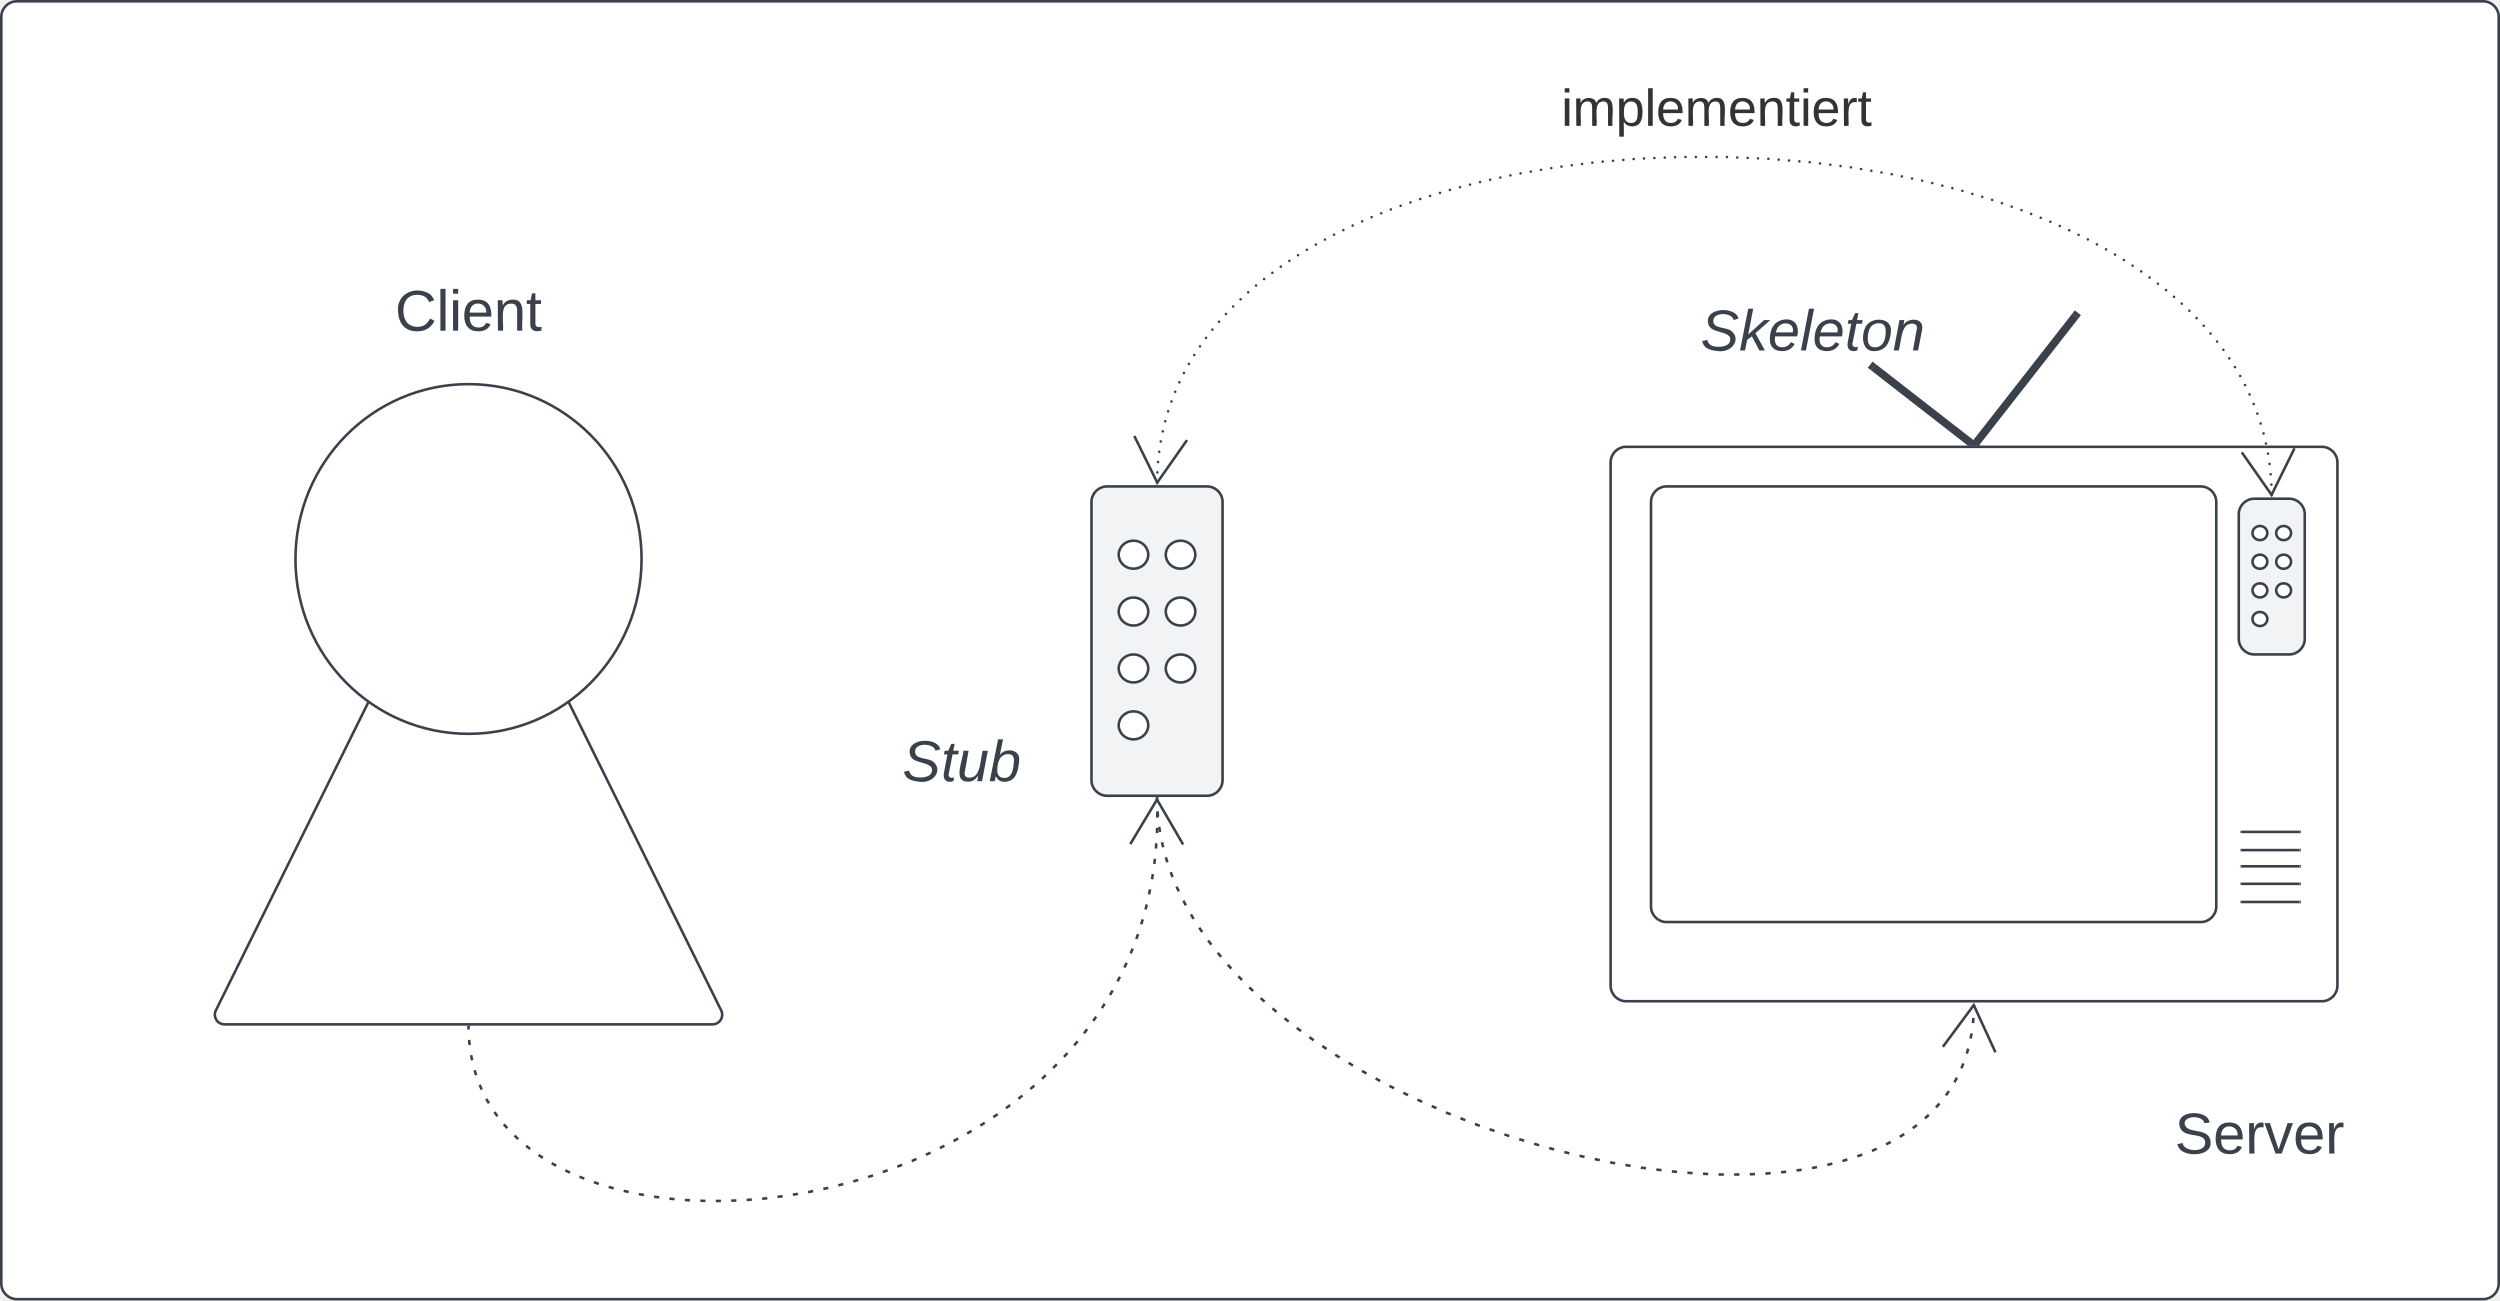
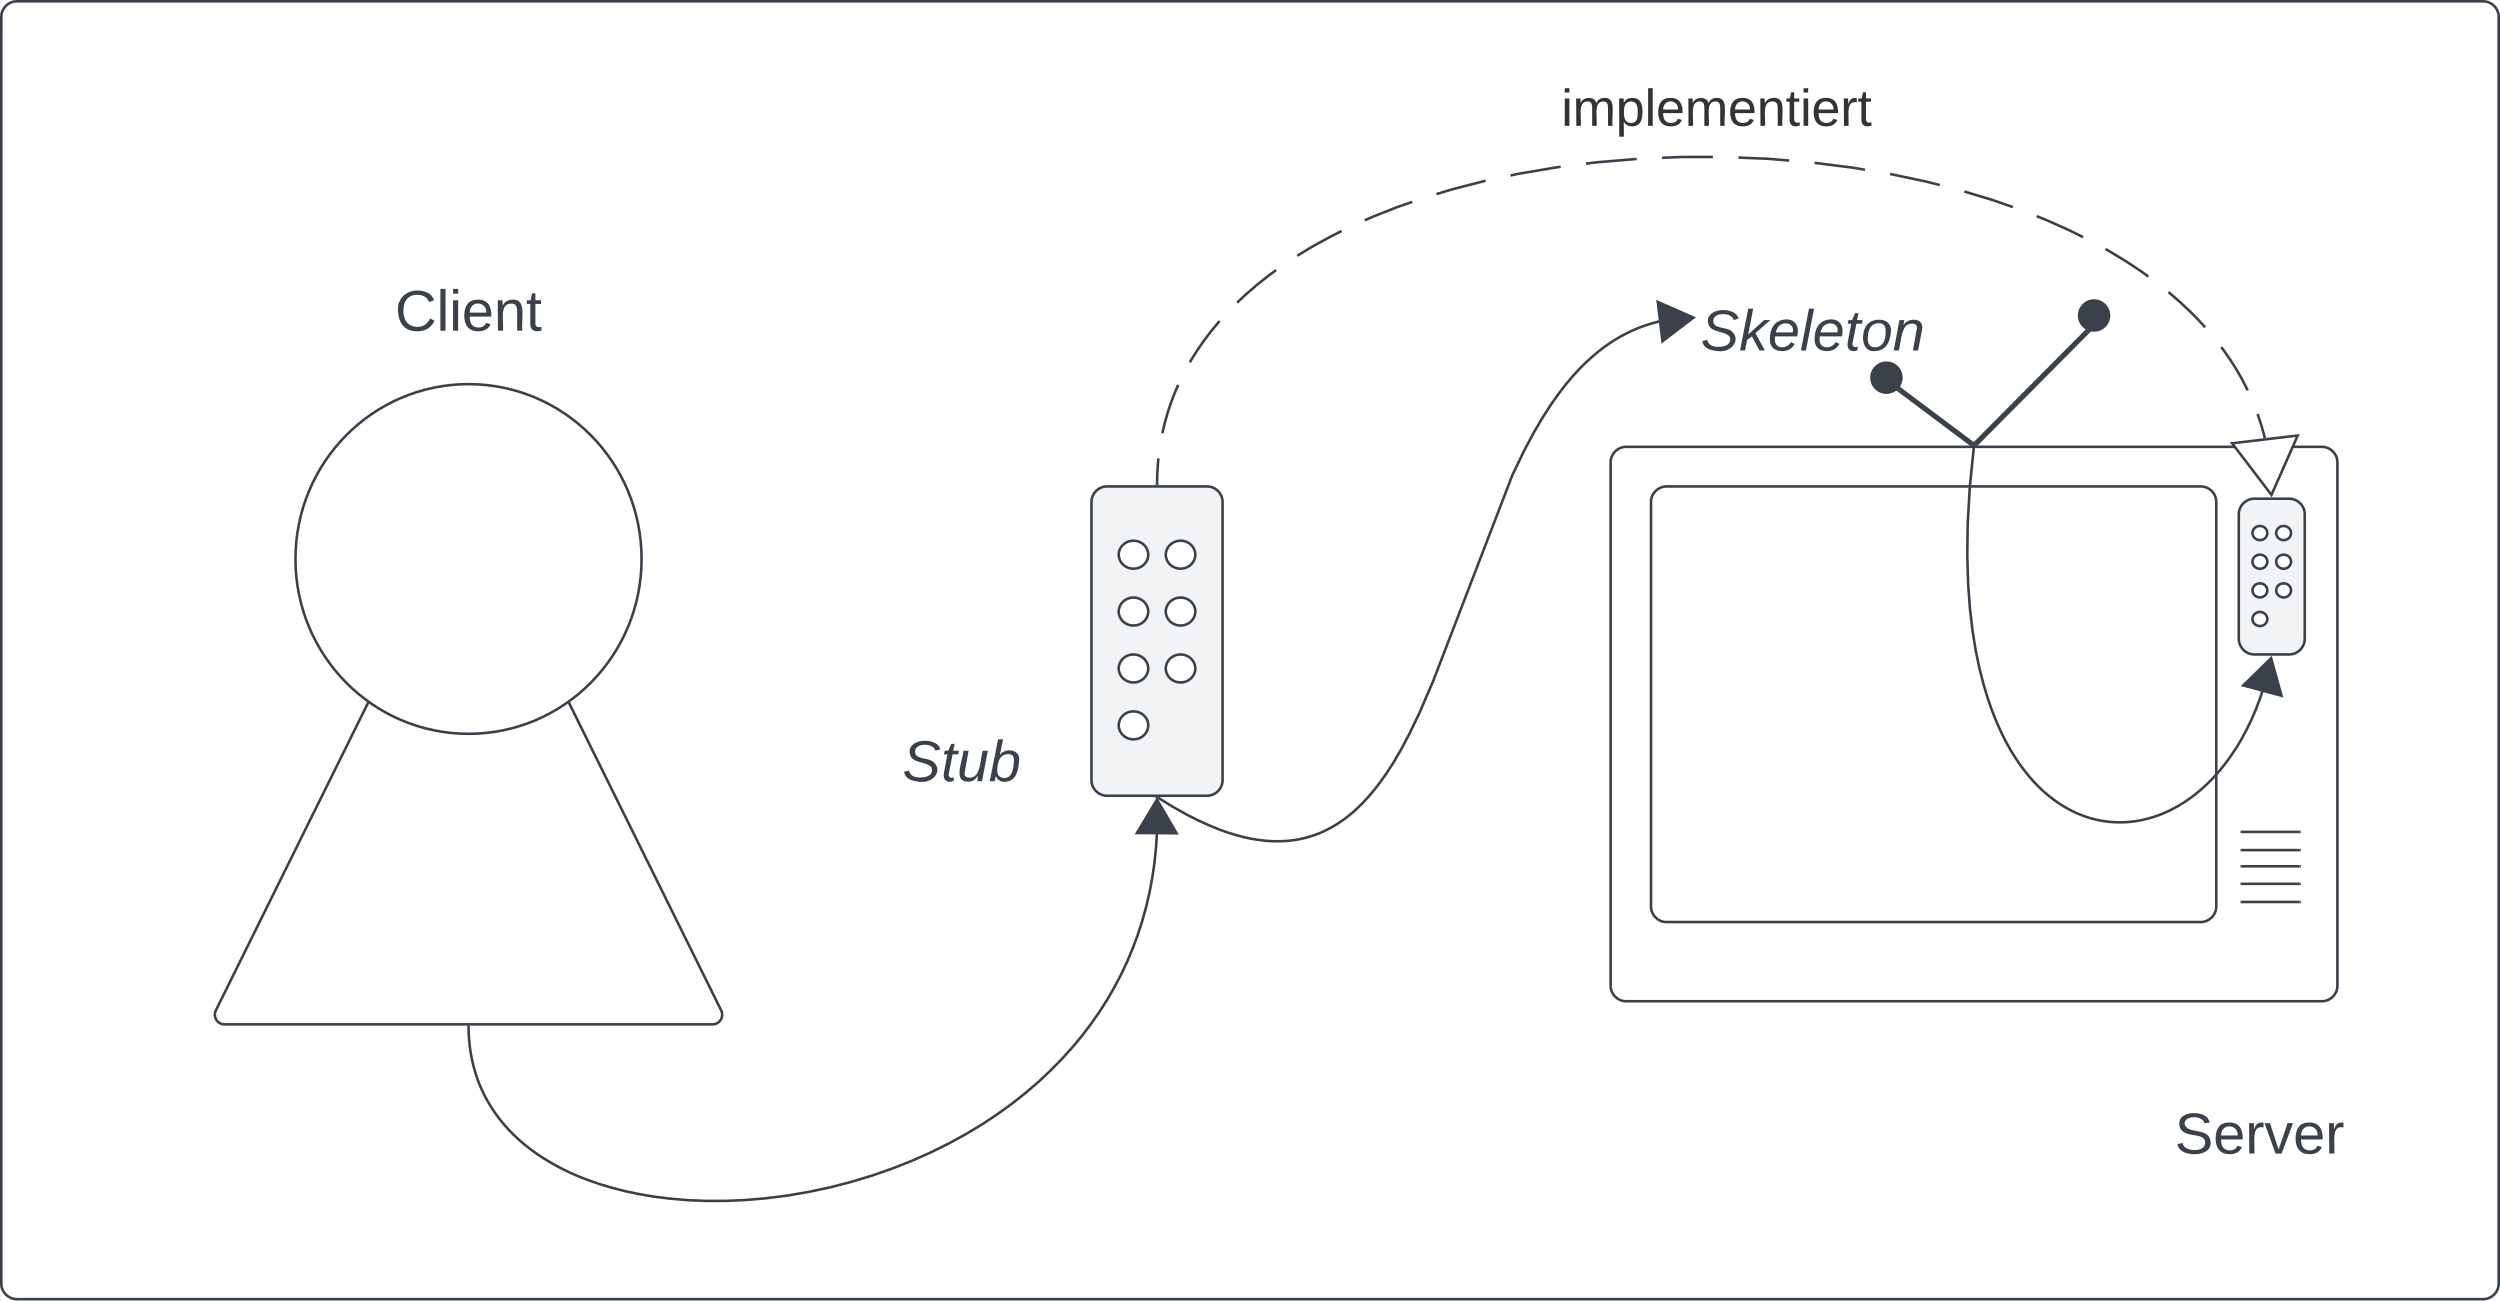
<svg xmlns="http://www.w3.org/2000/svg" xmlns:ns1="lucid" xmlns:xlink="http://www.w3.org/1999/xlink" width="963.14" height="501">
  <g transform="translate(-999.5 760.5)" ns1:page-tab-id="0_0">
+     <path d="M1000-1000h2000V0H1000z" fill="#fff" />
    <path d="M1000-754a6 6 0 0 1 6-6h950.14a6 6 0 0 1 6 6v488a6 6 0 0 1-6 6H1006a6 6 0 0 1-6-6z" stroke="#3a414a" fill="#fff" />
    <path d="M1620-582.36a6 6 0 0 1 6-6h268a6 6 0 0 1 6 6v201.6a6 6 0 0 1-6 6h-268a6 6 0 0 1-6-6z" stroke="#3a414a" fill="#fff" />
    <path d="M1635.56-567.1a6 6 0 0 1 6-6h205.77a6 6 0 0 1 6 6v155.83a6 6 0 0 1-6 6h-205.77a6 6 0 0 1-6-6zM1277.34-371.24a3.73 3.73 0 0 1-3.34 5.38h-188a3.73 3.73 0 0 1-3.34-5.38l94.68-191.33a2.97 2.97 0 0 1 5.32 0z" stroke="#3a414a" fill="#fff" />
    <path d="M1246.67-545.15c0 37.2-29.85 67.36-66.67 67.36s-66.67-30.15-66.67-67.35c0-37.2 29.85-67.37 66.67-67.37s66.67 30.16 66.67 67.37z" stroke="#3a414a" fill="#fff" />
    <path d="M1863.17-440h22.23" stroke="#3a414a" stroke-linejoin="round" fill="none" />
    <path d="M1863.18-440h-.5M1885.4-440h.5" stroke="#3a414a" fill="none" />
    <path d="M1863.17-433h22.23" stroke="#3a414a" stroke-linejoin="round" fill="none" />
    <path d="M1863.18-433h-.5M1885.4-433h.5" stroke="#3a414a" fill="none" />
    <path d="M1863.17-426.75h22.23" stroke="#3a414a" stroke-linejoin="round" fill="none" />
    <path d="M1863.18-426.75h-.5M1885.4-426.75h.5" stroke="#3a414a" fill="none" />
    <path d="M1863.17-420h22.23" stroke="#3a414a" stroke-linejoin="round" fill="none" />
    <path d="M1863.18-420h-.5M1885.4-420h.5" stroke="#3a414a" fill="none" />
    <path d="M1863.17-413h22.23" stroke="#3a414a" stroke-linejoin="round" fill="none" />
    <path d="M1863.18-413h-.5M1885.4-413h.5" stroke="#3a414a" fill="none" />
-     <path d="M1758.82-589.8l-37.64-29.28" stroke="#3a414a" stroke-width="3" fill="none" />
-     <path d="M1762.44-588.86h-4.4l1.67-2.13z" stroke="#3a414a" stroke-width=".05" fill="#3a414a" />
-     <path d="M1721.2-619.05l-1.2-.95M1760.92-590.04l38.16-48.78" stroke="#3a414a" stroke-width="3" fill="none" />
-     <path d="M1762.13-589.15l-.23.3h-3.8l1.67-2.15z" stroke="#3a414a" stroke-width=".05" fill="#3a414a" />
-     <path d="M1799.05-638.8l.95-1.2" stroke="#3a414a" stroke-width="3" fill="none" />
+     <path d="M1759.2-589.46l-27.73-20.78" stroke="#3a414a" stroke-width="2" fill="none" />
+     <path d="M1761.67-588.86h-2.95l1.06-1.42zM1732.1-611.03l-1.2 1.6-.92-.68 1.38-1.48z" stroke="#3a414a" stroke-width=".05" fill="#3a414a" />
+     <path d="M1760.7-589.57l42.7-42.98" stroke="#3a414a" stroke-width="2" fill="none" />
+     <path d="M1761.43-588.9l-.02.04h-2.8l1.4-1.44zM1803.2-633.5l2.02.53-1.13 1.15-1.43-1.4.4-.4z" stroke="#3a414a" stroke-width=".05" fill="#3a414a" />
    <path d="M1862-562.37a6 6 0 0 1 6-6h13.42a6 6 0 0 1 6 6v48a6 6 0 0 1-6 6H1868a6 6 0 0 1-6-6z" stroke="#3a414a" fill="#f2f3f5" />
    <path d="M1873-555.13c0 1.5-1.27 2.72-2.85 2.72s-2.86-1.23-2.86-2.73 1.27-2.72 2.85-2.72 2.86 1.22 2.86 2.72zM1882.14-555.13c0 1.5-1.28 2.72-2.86 2.72-1.58 0-2.87-1.23-2.87-2.73s1.3-2.72 2.88-2.72c1.58 0 2.86 1.22 2.86 2.72zM1873-544.1c0 1.5-1.27 2.72-2.85 2.72s-2.86-1.2-2.86-2.7c0-1.5 1.27-2.73 2.85-2.73s2.86 1.2 2.86 2.7zM1882.14-544.1c0 1.5-1.28 2.72-2.86 2.72-1.58 0-2.87-1.2-2.87-2.7 0-1.5 1.3-2.73 2.88-2.73 1.58 0 2.86 1.2 2.86 2.7zM1873-533.06c0 1.5-1.27 2.72-2.85 2.72s-2.86-1.22-2.86-2.72c0-1.5 1.27-2.7 2.85-2.7s2.86 1.2 2.86 2.7zM1882.14-533.06c0 1.5-1.28 2.72-2.86 2.72-1.58 0-2.87-1.22-2.87-2.72 0-1.5 1.3-2.7 2.88-2.7 1.58 0 2.86 1.2 2.86 2.7zM1873-522.02c0 1.5-1.27 2.7-2.85 2.7s-2.86-1.2-2.86-2.7c0-1.5 1.27-2.72 2.85-2.72s2.86 1.22 2.86 2.72z" stroke="#3a414a" fill="#fff" />
    <path d="M1420-567.1a6 6 0 0 1 6-6h38.5a6 6 0 0 1 6 6v107.17a6 6 0 0 1-6 6H1426a6 6 0 0 1-6-6z" stroke="#3a414a" fill="#f2f3f5" />
    <path d="M1441.87-546.8c0 2.97-2.54 5.4-5.68 5.4-3.15 0-5.7-2.43-5.7-5.4 0-3 2.55-5.4 5.68-5.4 3.14 0 5.7 2.4 5.7 5.4zM1460-546.8c0 2.97-2.55 5.4-5.68 5.4-3.14 0-5.7-2.43-5.7-5.4 0-3 2.56-5.4 5.7-5.4 3.13 0 5.68 2.4 5.68 5.4zM1441.87-524.9c0 3-2.54 5.4-5.68 5.4-3.15 0-5.7-2.4-5.7-5.4 0-2.97 2.55-5.4 5.68-5.4 3.14 0 5.7 2.43 5.7 5.4zM1460-524.9c0 3-2.55 5.4-5.68 5.4-3.14 0-5.7-2.4-5.7-5.4 0-2.97 2.56-5.4 5.7-5.4 3.13 0 5.68 2.43 5.68 5.4zM1441.87-502.97c0 2.98-2.54 5.4-5.68 5.4-3.15 0-5.7-2.42-5.7-5.4 0-2.98 2.55-5.4 5.68-5.4 3.14 0 5.7 2.42 5.7 5.4zM1460-502.97c0 2.98-2.55 5.4-5.68 5.4-3.14 0-5.7-2.42-5.7-5.4 0-2.98 2.56-5.4 5.7-5.4 3.13 0 5.68 2.42 5.68 5.4zM1441.87-481.05c0 2.98-2.54 5.4-5.68 5.4-3.15 0-5.7-2.42-5.7-5.4 0-2.98 2.55-5.4 5.68-5.4 3.14 0 5.7 2.42 5.7 5.4z" stroke="#3a414a" fill="#fff" />
-     <path d="M1445.77-574.52c0 .28-.22.5-.5.5s-.5-.22-.5-.5.22-.5.5-.5.5.22.5.5zm.1-4c0 .28-.2.5-.5.5-.27 0-.5-.22-.5-.5 0-.27.23-.5.5-.5.3 0 .5.23.5.5zm.28-3.98c0 .28-.22.5-.5.5-.27 0-.5-.22-.5-.5 0-.27.23-.5.5-.5.28 0 .5.23.5.5zm.44-3.97c0 .28-.23.5-.5.5-.28 0-.5-.22-.5-.5 0-.27.22-.5.5-.5.27 0 .5.23.5.5zm.6-3.95c0 .28-.23.5-.5.5-.28 0-.5-.22-.5-.5 0-.27.22-.5.5-.5.27 0 .5.23.5.5zm.77-3.9c0 .26-.22.5-.5.5-.27 0-.5-.24-.5-.5 0-.3.23-.5.5-.5.28 0 .5.2.5.5zm.95-3.9c0 .28-.22.5-.5.5s-.5-.22-.5-.5c0-.27.22-.5.5-.5s.5.23.5.5zm1.12-3.83c0 .28-.23.5-.5.5-.28 0-.5-.22-.5-.5s.22-.5.5-.5c.27 0 .5.22.5.5zm1.28-3.78c0 .27-.22.5-.5.5s-.5-.23-.5-.5c0-.28.22-.5.5-.5s.5.22.5.5zm1.45-3.72c0 .27-.23.5-.5.5-.28 0-.5-.23-.5-.5 0-.28.22-.5.5-.5.27 0 .5.22.5.5zm1.6-3.66c0 .27-.22.5-.5.5-.27 0-.5-.23-.5-.5 0-.3.23-.5.5-.5.28 0 .5.2.5.5zm1.77-3.6c0 .28-.23.5-.5.5-.28 0-.5-.22-.5-.5 0-.27.22-.5.5-.5.27 0 .5.23.5.5zm1.9-3.5c0 .28-.2.5-.5.5-.26 0-.5-.22-.5-.5s.24-.5.5-.5c.3 0 .5.22.5.5zm2.07-3.42c0 .27-.22.5-.5.5-.27 0-.5-.23-.5-.5 0-.28.23-.5.5-.5.28 0 .5.22.5.5zm2.2-3.34c0 .27-.22.5-.5.5-.27 0-.5-.23-.5-.5 0-.28.23-.5.5-.5.28 0 .5.22.5.5zm2.33-3.25c0 .27-.23.5-.5.5-.28 0-.5-.23-.5-.5 0-.3.22-.5.5-.5.27 0 .5.2.5.5zm2.44-3.17c0 .28-.23.5-.5.5-.28 0-.5-.22-.5-.5s.22-.5.5-.5c.27 0 .5.22.5.5zm2.55-3.07c0 .27-.22.5-.5.5-.27 0-.5-.23-.5-.5 0-.28.23-.5.5-.5.28 0 .5.22.5.5zm2.68-2.97c0 .27-.23.5-.5.5-.28 0-.5-.23-.5-.5 0-.28.22-.5.5-.5.27 0 .5.22.5.5zm2.78-2.88c0 .28-.23.5-.5.5-.28 0-.5-.22-.5-.5 0-.27.22-.5.5-.5.27 0 .5.23.5.5zm2.86-2.78c0 .28-.22.5-.5.5-.27 0-.5-.22-.5-.5 0-.27.23-.5.5-.5.28 0 .5.23.5.5zm2.95-2.7c0 .28-.24.5-.5.5-.3 0-.5-.22-.5-.5 0-.27.2-.5.5-.5.26 0 .5.23.5.5zm3-2.6c0 .27-.2.5-.5.5-.26 0-.5-.23-.5-.5 0-.28.24-.5.5-.5.3 0 .5.22.5.5zm3.13-2.5c0 .28-.22.5-.5.5-.27 0-.5-.22-.5-.5s.23-.5.5-.5c.28 0 .5.22.5.5zm3.17-2.43c0 .3-.22.5-.5.5-.27 0-.5-.2-.5-.5 0-.26.23-.5.5-.5.28 0 .5.24.5.5zm3.24-2.34c0 .28-.23.5-.5.5-.28 0-.5-.22-.5-.5 0-.27.22-.5.5-.5.27 0 .5.23.5.5zm3.3-2.23c0 .28-.22.5-.5.5-.27 0-.5-.22-.5-.5s.23-.5.5-.5c.28 0 .5.22.5.5zm3.35-2.2c0 .28-.24.5-.5.5-.3 0-.5-.22-.5-.5 0-.27.2-.5.5-.5.26 0 .5.23.5.5zm3.4-2.06c0 .27-.22.5-.5.5-.27 0-.5-.23-.5-.5 0-.28.23-.5.5-.5.28 0 .5.22.5.5zm3.45-2.03c0 .28-.23.5-.5.5-.28 0-.5-.22-.5-.5 0-.27.22-.5.5-.5.27 0 .5.23.5.5zm3.5-1.92c0 .28-.23.5-.5.5-.28 0-.5-.22-.5-.5s.22-.5.5-.5c.27 0 .5.22.5.5zm3.52-1.88c0 .28-.22.5-.5.5-.27 0-.5-.22-.5-.5 0-.27.23-.5.5-.5.28 0 .5.23.5.5zm3.58-1.77c0 .28-.22.5-.5.5-.27 0-.5-.22-.5-.5s.23-.5.5-.5c.28 0 .5.22.5.5zm3.6-1.75c0 .28-.23.5-.5.5-.28 0-.5-.22-.5-.5 0-.27.22-.5.5-.5.27 0 .5.23.5.5zm3.65-1.62c0 .28-.23.5-.5.5-.28 0-.5-.22-.5-.5 0-.27.22-.5.5-.5.27 0 .5.23.5.5zm3.65-1.62c0 .27-.23.5-.5.5-.28 0-.5-.23-.5-.5 0-.28.22-.5.5-.5.27 0 .5.22.5.5zm3.7-1.5c0 .3-.22.5-.5.5-.27 0-.5-.2-.5-.5 0-.26.23-.5.5-.5.28 0 .5.24.5.5zm3.72-1.46c0 .28-.22.5-.5.5s-.5-.22-.5-.5c0-.27.22-.5.5-.5s.5.23.5.5zm3.74-1.4c0 .27-.22.5-.5.5-.27 0-.5-.23-.5-.5 0-.28.23-.5.5-.5.28 0 .5.22.5.5zm3.78-1.32c0 .28-.23.5-.5.5-.28 0-.5-.22-.5-.5 0-.27.22-.5.5-.5.27 0 .5.23.5.5zm3.77-1.3c0 .27-.22.5-.5.5-.27 0-.5-.23-.5-.5 0-.3.23-.5.5-.5.28 0 .5.2.5.5zm3.8-1.2c0 .26-.2.5-.5.5-.27 0-.5-.24-.5-.5 0-.3.23-.5.5-.5.3 0 .5.2.5.5zm3.84-1.17c0 .28-.24.5-.5.5-.3 0-.5-.22-.5-.5 0-.27.2-.5.5-.5.26 0 .5.23.5.5zm3.8-1.15c0 .28-.2.5-.5.5-.27 0-.5-.22-.5-.5s.23-.5.5-.5c.3 0 .5.22.5.5zm3.87-1.04c0 .28-.23.5-.5.5-.28 0-.5-.22-.5-.5 0-.27.22-.5.5-.5.27 0 .5.23.5.5zm3.87-1c0 .3-.23.5-.5.5-.28 0-.5-.2-.5-.5 0-.26.22-.5.5-.5.27 0 .5.24.5.5zm3.87-.98c0 .28-.22.5-.5.5-.27 0-.5-.22-.5-.5s.23-.5.5-.5c.28 0 .5.22.5.5zm3.9-.9c0 .27-.23.5-.5.5-.28 0-.5-.23-.5-.5 0-.28.22-.5.5-.5.27 0 .5.22.5.5zm3.9-.83c0 .27-.22.5-.5.5-.27 0-.5-.23-.5-.5 0-.28.23-.5.5-.5.28 0 .5.22.5.5zm3.9-.83c0 .27-.2.5-.5.5-.26 0-.5-.23-.5-.5 0-.28.24-.5.5-.5.3 0 .5.22.5.5zm3.92-.8c0 .27-.22.5-.5.5-.27 0-.5-.23-.5-.5 0-.28.23-.5.5-.5.28 0 .5.22.5.5zm3.94-.67c0 .27-.22.5-.5.5-.27 0-.5-.23-.5-.5 0-.28.23-.5.5-.5.28 0 .5.22.5.5zm3.94-.67c0 .28-.22.5-.5.5-.27 0-.5-.22-.5-.5s.23-.5.5-.5c.28 0 .5.22.5.5zm3.94-.67c0 .27-.22.5-.5.5-.27 0-.5-.23-.5-.5 0-.28.23-.5.5-.5.28 0 .5.22.5.5zm3.95-.6c0 .3-.23.5-.5.5-.28 0-.5-.2-.5-.5 0-.27.22-.5.5-.5.27 0 .5.23.5.5zm3.96-.5c0 .3-.23.5-.5.5-.28 0-.5-.2-.5-.5 0-.27.22-.5.5-.5.27 0 .5.23.5.5zm3.96-.5c0 .3-.22.5-.5.5s-.5-.2-.5-.5c0-.27.22-.5.5-.5s.5.23.5.5zm3.96-.5c0 .3-.22.5-.5.5-.27 0-.5-.2-.5-.5 0-.27.23-.5.5-.5.28 0 .5.23.5.5zm3.98-.4c0 .3-.23.5-.5.5-.28 0-.5-.2-.5-.5 0-.26.22-.5.5-.5.27 0 .5.24.5.5zm3.98-.32c0 .28-.23.5-.5.5-.28 0-.5-.22-.5-.5s.22-.5.5-.5c.27 0 .5.22.5.5zm3.98-.33c0 .27-.23.5-.5.5-.28 0-.5-.23-.5-.5 0-.28.22-.5.5-.5.27 0 .5.22.5.5zm3.98-.34c0 .3-.22.5-.5.5s-.5-.2-.5-.5c0-.26.22-.5.5-.5s.5.24.5.5zm4-.22c0 .27-.24.5-.5.5-.3 0-.5-.23-.5-.5 0-.28.2-.5.5-.5.26 0 .5.22.5.5zm3.98-.17c0 .28-.23.5-.5.5-.28 0-.5-.22-.5-.5 0-.27.22-.5.5-.5.27 0 .5.23.5.5zm4-.16c0 .28-.24.5-.5.5-.3 0-.5-.22-.5-.5 0-.27.2-.5.5-.5.26 0 .5.23.5.5zm3.98-.16c0 .27-.22.5-.5.5s-.5-.23-.5-.5c0-.28.22-.5.5-.5s.5.22.5.5zm4-.1c0 .28-.23.5-.5.5-.28 0-.5-.22-.5-.5s.22-.5.5-.5c.27 0 .5.22.5.5zm4 0c0 .28-.24.5-.5.5-.3 0-.5-.22-.5-.5s.2-.5.5-.5c.26 0 .5.22.5.5zm3.98 0c0 .28-.22.5-.5.5-.27 0-.5-.22-.5-.5s.23-.5.5-.5c.28 0 .5.22.5.5zm4 0c0 .28-.23.5-.5.5-.28 0-.5-.22-.5-.5 0-.27.22-.5.5-.5.27 0 .5.23.5.5zm4 .04c0 .27-.23.5-.5.5-.28 0-.5-.23-.5-.5 0-.28.22-.5.5-.5.27 0 .5.22.5.5zm3.98.16c0 .28-.22.5-.5.5-.27 0-.5-.22-.5-.5 0-.27.23-.5.5-.5.28 0 .5.23.5.5zm4 .17c0 .28-.23.5-.5.5-.28 0-.5-.22-.5-.5 0-.27.22-.5.5-.5.27 0 .5.23.5.5zm4 .17c0 .27-.24.5-.5.5-.3 0-.5-.23-.5-.5 0-.28.2-.5.5-.5.26 0 .5.22.5.5zm3.98.17c0 .26-.23.5-.5.5-.28 0-.5-.24-.5-.5 0-.3.22-.5.5-.5.27 0 .5.2.5.5zm3.98.32c0 .28-.23.5-.5.5-.28 0-.5-.22-.5-.5s.22-.5.5-.5c.27 0 .5.22.5.5zm3.98.34c0 .27-.22.5-.5.5s-.5-.23-.5-.5c0-.28.22-.5.5-.5s.5.22.5.5zm3.98.33c0 .26-.22.5-.5.5s-.5-.24-.5-.5c0-.3.22-.5.5-.5s.5.2.5.5zm3.98.32c0 .28-.22.5-.5.5s-.5-.22-.5-.5c0-.27.22-.5.5-.5s.5.23.5.5zm3.97.48c0 .28-.24.5-.5.5-.3 0-.5-.22-.5-.5 0-.27.2-.5.5-.5.26 0 .5.23.5.5zm3.95.5c0 .28-.23.5-.5.5-.28 0-.5-.22-.5-.5 0-.27.22-.5.5-.5.27 0 .5.23.5.5zm3.96.5c0 .28-.2.5-.5.5-.26 0-.5-.22-.5-.5 0-.27.24-.5.5-.5.3 0 .5.23.5.5zm3.98.5c0 .28-.23.5-.5.5-.28 0-.5-.22-.5-.5 0-.27.22-.5.5-.5.27 0 .5.23.5.5zm3.94.65c0 .28-.23.5-.5.5-.28 0-.5-.22-.5-.5 0-.27.22-.5.5-.5.27 0 .5.23.5.5zm3.94.67c0 .27-.23.5-.5.5-.28 0-.5-.23-.5-.5 0-.28.22-.5.5-.5.27 0 .5.22.5.5zm3.93.66c0 .28-.23.5-.5.5-.28 0-.5-.22-.5-.5 0-.27.22-.5.5-.5.27 0 .5.23.5.5zm3.93.68c0 .28-.22.5-.5.5-.27 0-.5-.22-.5-.5 0-.27.23-.5.5-.5.28 0 .5.23.5.5zm3.9.83c0 .27-.2.5-.5.5-.27 0-.5-.23-.5-.5 0-.28.23-.5.5-.5.3 0 .5.22.5.5zm3.92.82c0 .28-.23.5-.5.5-.28 0-.5-.22-.5-.5 0-.27.22-.5.5-.5.27 0 .5.23.5.5zm3.9.83c0 .28-.22.5-.5.5-.27 0-.5-.22-.5-.5 0-.27.23-.5.5-.5.28 0 .5.23.5.5zm3.9.92c0 .27-.23.5-.5.5-.28 0-.5-.23-.5-.5 0-.28.22-.5.5-.5.27 0 .5.22.5.5zm3.86 1c0 .26-.2.5-.5.5-.26 0-.5-.24-.5-.5 0-.3.24-.5.5-.5.3 0 .5.2.5.5zm3.88.98c0 .28-.22.5-.5.5s-.5-.22-.5-.5c0-.27.22-.5.5-.5s.5.23.5.5zm3.86 1.02c0 .27-.22.5-.5.5-.27 0-.5-.23-.5-.5 0-.28.23-.5.5-.5.28 0 .5.22.5.5zm3.83 1.15c0 .28-.22.5-.5.5s-.5-.22-.5-.5c0-.27.22-.5.5-.5s.5.23.5.5zm3.82 1.16c0 .27-.23.5-.5.5-.28 0-.5-.23-.5-.5 0-.28.22-.5.5-.5.27 0 .5.22.5.5zm3.82 1.16c0 .27-.23.5-.5.5-.28 0-.5-.23-.5-.5 0-.28.22-.5.5-.5.27 0 .5.22.5.5zm3.77 1.3c0 .3-.24.5-.5.5-.3 0-.5-.2-.5-.5 0-.27.2-.5.5-.5.26 0 .5.23.5.5zm3.76 1.32c0 .28-.22.5-.5.5-.27 0-.5-.22-.5-.5 0-.27.23-.5.5-.5.28 0 .5.23.5.5zm3.76 1.34c0 .28-.22.5-.5.5-.27 0-.5-.22-.5-.5 0-.27.23-.5.5-.5.28 0 .5.23.5.5zm3.72 1.47c0 .28-.22.5-.5.5s-.5-.22-.5-.5c0-.27.22-.5.5-.5s.5.23.5.5zm3.7 1.47c0 .28-.2.5-.5.5-.26 0-.5-.22-.5-.5 0-.27.24-.5.5-.5.3 0 .5.23.5.5zm3.7 1.55c0 .27-.23.5-.5.5-.28 0-.5-.23-.5-.5 0-.3.22-.5.5-.5.27 0 .5.2.5.5zm3.64 1.6c0 .3-.22.5-.5.5-.27 0-.5-.2-.5-.5 0-.26.23-.5.5-.5.28 0 .5.24.5.5zm3.65 1.65c0 .27-.22.5-.5.5s-.5-.23-.5-.5c0-.28.22-.5.5-.5s.5.22.5.5zm3.58 1.77c0 .28-.2.5-.5.5-.27 0-.5-.22-.5-.5 0-.27.23-.5.5-.5.3 0 .5.23.5.5zm3.6 1.78c0 .27-.24.5-.5.5-.3 0-.5-.23-.5-.5 0-.28.2-.5.5-.5.26 0 .5.22.5.5zm3.5 1.9c0 .27-.22.5-.5.5-.27 0-.5-.23-.5-.5 0-.28.23-.5.5-.5.28 0 .5.22.5.5zm3.5 1.92c0 .27-.22.5-.5.5-.27 0-.5-.23-.5-.5 0-.28.23-.5.5-.5.28 0 .5.22.5.5zm3.45 2.02c0 .28-.23.5-.5.5-.28 0-.5-.22-.5-.5 0-.27.22-.5.5-.5.27 0 .5.23.5.5zm3.4 2.07c0 .3-.2.5-.5.5-.26 0-.5-.2-.5-.5 0-.26.24-.5.5-.5.3 0 .5.24.5.5zm3.36 2.2c0 .27-.2.5-.5.5-.26 0-.5-.23-.5-.5 0-.28.24-.5.5-.5.3 0 .5.22.5.5zm3.34 2.2c0 .28-.23.5-.5.5-.28 0-.5-.22-.5-.5 0-.27.22-.5.5-.5.27 0 .5.23.5.5zm3.23 2.35c0 .27-.22.5-.5.5-.27 0-.5-.23-.5-.5 0-.28.23-.5.5-.5.28 0 .5.22.5.5zm3.2 2.4c0 .26-.22.5-.5.5-.27 0-.5-.24-.5-.5 0-.3.23-.5.5-.5.28 0 .5.2.5.5zm3.14 2.47c0 .27-.22.5-.5.5-.27 0-.5-.23-.5-.5 0-.28.23-.5.5-.5.28 0 .5.22.5.5zm3.06 2.57c0 .27-.23.5-.5.5-.28 0-.5-.23-.5-.5 0-.28.22-.5.5-.5.27 0 .5.22.5.5zm3 2.64c0 .27-.23.5-.5.5-.3 0-.5-.23-.5-.5 0-.28.2-.5.5-.5.27 0 .5.22.5.5zm2.9 2.73c0 .28-.22.5-.5.5-.27 0-.5-.22-.5-.5 0-.27.23-.5.5-.5.28 0 .5.23.5.5zm2.8 2.84c0 .3-.2.5-.5.5-.27 0-.5-.2-.5-.5 0-.26.23-.5.5-.5.3 0 .5.24.5.5zm2.74 2.93c0 .28-.23.5-.5.5-.28 0-.5-.22-.5-.5 0-.27.22-.5.5-.5.27 0 .5.23.5.5zm2.63 3c0 .28-.22.5-.5.5s-.5-.22-.5-.5c0-.27.22-.5.5-.5s.5.23.5.5zm2.53 3.1c0 .27-.22.5-.5.5s-.5-.23-.5-.5c0-.28.22-.5.5-.5s.5.22.5.5zm2.4 3.18c.02.28-.2.5-.48.5-.28 0-.5-.22-.5-.5 0-.27.22-.5.5-.5.27 0 .5.23.5.5zm2.3 3.3c0 .26-.23.5-.5.5-.28 0-.5-.24-.5-.5 0-.3.22-.5.5-.5.27 0 .5.2.5.5zm2.16 3.35c0 .27-.23.5-.5.5-.28 0-.5-.23-.5-.5 0-.28.22-.5.5-.5.27 0 .5.22.5.5zm2.02 3.44c0 .26-.22.5-.5.5-.27 0-.5-.24-.5-.5 0-.3.23-.5.5-.5.28 0 .5.2.5.5zm1.9 3.5c0 .3-.23.5-.5.5-.3 0-.5-.2-.5-.5 0-.27.2-.5.5-.5.27 0 .5.23.5.5zm1.73 3.6c0 .28-.22.5-.5.5s-.5-.22-.5-.5c0-.27.22-.5.5-.5s.5.23.5.5zm1.6 3.67c0 .28-.24.5-.5.5-.3 0-.5-.22-.5-.5s.2-.5.5-.5c.26 0 .5.22.5.5zm1.42 3.73c0 .27-.24.5-.5.5-.3 0-.5-.23-.5-.5 0-.28.2-.5.5-.5.26 0 .5.22.5.5zm1.26 3.8c0 .26-.23.5-.5.5-.28 0-.5-.24-.5-.5 0-.3.22-.5.5-.5.27 0 .5.2.5.5zm1.1 3.82c0 .28-.22.5-.5.5-.27 0-.5-.22-.5-.5 0-.27.23-.5.5-.5.28 0 .5.23.5.5zm.94 3.9c0 .26-.22.5-.5.5s-.5-.24-.5-.5c0-.3.22-.5.5-.5s.5.2.5.5zm.77 3.9c0 .28-.22.5-.5.5-.27 0-.5-.22-.5-.5 0-.27.23-.5.5-.5.28 0 .5.23.5.5zm.6 3.95c0 .28-.22.5-.5.5-.27 0-.5-.22-.5-.5 0-.27.23-.5.5-.5.28 0 .5.23.5.5zm.44 3.98c0 .27-.2.5-.5.5-.26 0-.5-.23-.5-.5 0-.28.24-.5.5-.5.3 0 .5.22.5.5zm.28 3.98c0 .28-.22.5-.5.5-.27 0-.5-.22-.5-.5 0-.27.23-.5.5-.5.28 0 .5.23.5.5zm.1 4c0 .27-.2.5-.5.5-.26 0-.5-.23-.5-.5 0-.28.24-.5.5-.5.3 0 .5.22.5.5z" fill="#3a414a" />
-     <path d="M1436.5-592.53l8.83 17.94 11.47-16.37M1863.17-586.23l11.47 16.38 8.83-17.94" stroke="#3a414a" fill="none" />
+     <path d="M1445.26-574.1l.08-3.76.26-4.1.2-1.94m1.5-9.7l.02-.07.88-3.74 1.02-3.68 1.18-3.6 1.33-3.6 1.48-3.53.2-.4m4.5-8.7l.82-1.42 2.22-3.5 2.43-3.5 2.66-3.5 2.92-3.53.4-.44m6.75-7.1l3.42-3.2 4.23-3.66 4.65-3.68 2.75-2m8.1-5.52l6.16-3.73 6.9-3.77 4.08-2.03m8.9-4.13l3.05-1.36 9.3-3.67 5.92-2.06m9.33-3l6.25-1.9 12.3-3.15.38-.08m9.6-2.04l3.4-.72 14.4-2.43 1.53-.2m9.73-1.22l4.04-.5 15.5-1.3m9.8-.44l7.35-.32h12.24m9.8.22l11.57.48 8 .68m9.77.87l14.46 1.83 4.97.84m9.67 1.63l.33.06 14 2.96 4.8 1.24m9.5 2.5l10.58 3.18 8.1 2.8m9.15 3.5l3.47 1.38 8.94 3.98 5.47 2.7m8.65 4.62l1.28.7 6.6 4 5.98 3.97 2.64 1.92m7.77 5.98l4.35 3.76 4.04 3.78 3.67 3.75 2.05 2.28m6.2 7.6l.9 1.18 2.53 3.63 2.3 3.62 2.08 3.6 1.88 3.6.52 1.1m3.8 9.04l.28.77 1.2 3.7 1.04 3.73.28 1.2" stroke="#3a414a" stroke-linejoin="round" fill="none" />
+     <path d="M1445.76-574.1v.5h-1v-.53z" stroke="#3a414a" stroke-width=".05" fill="#3a414a" />
+     <path d="M1874.6-569.84l-15.17-19.88 25.28-3z" stroke="#3a414a" fill="#fff" />
    <use xlink:href="#a" transform="matrix(1,0,0,1,1601.004,-728.0193) translate(0 16)" />
-     <path d="M1180-364.86l.03 1m.2 3.97v.13l.2 1.86m.57 3.92l.35 1.8.03.15m.98 3.85l.18.65.4 1.25m1.37 3.73l.66 1.55.13.28m1.76 3.56l.15.3.85 1.43m2.14 3.35l.8 1.15.34.47m2.47 3.1l.23.27 1.1 1.23m2.77 2.86l1.45 1.35m3.03 2.57l1.56 1.24m3.23 2.3l1.66 1.1m3.4 2.07l1.74.96m3.53 1.8l1.1.55.7.3m3.64 1.6l1.85.73m3.72 1.37l1.88.65m3.8 1.16l1.07.32.85.22m3.85 1l.36.08 1.58.33m3.9.84l1.96.33m3.92.66l1.97.25m3.95.5l.28.03 1.7.15m3.96.34l1 .07.98.04m3.97.18l1.98.08m3.98 0h1.98m3.98-.1l1.98-.08m3.97-.2l1.98-.17m3.97-.32l1.35-.1.63-.1m3.94-.5l1.97-.24m3.94-.6l1.96-.33m3.92-.65h.03l1.92-.42m3.9-.82l1.93-.4m3.86-.97l1.92-.5m3.84-1.02l1.9-.57m3.8-1.15l1.45-.43.46-.16m3.75-1.32l1.88-.65m3.72-1.4l1.85-.72m3.7-1.46l.12-.04 1.7-.76m3.63-1.62l1.82-.8m3.56-1.77l1.78-.88m3.52-1.84l1.75-.96m3.48-1.93l1.7-1.03m3.4-2.05l.9-.55.78-.5m3.32-2.2l1.65-1.1m3.22-2.34l1.6-1.17m3.16-2.44l1.57-1.23m3.06-2.54l1.5-1.3m2.97-2.65l1.45-1.36m2.86-2.77l1.4-1.42m2.76-2.86l1.33-1.47m2.62-2.98l1.27-1.54m2.5-3.1l1.2-1.58m2.35-3.2l1.13-1.63m2.22-3.3l1.06-1.68m2.06-3.4l1-1.72m1.9-3.5l.92-1.75m1.73-3.58l.85-1.8m1.56-3.65l.77-1.84m1.4-3.72l.54-1.47.12-.4m1.23-3.77l.34-1.08.23-.82m1.07-3.83l.2-.72.28-1.2m.9-3.87l.1-.43.3-1.52m.74-3.9l.05-.25.25-1.72m.58-3.92l.03-.2.2-1.78m.4-3.95l.03-.3.1-1.7m.26-3.96l.04-.6.03-1.4m.07-3.97l.02-1.14-.03-.85m-.08-3.98l-.03-1" stroke="#3a414a" stroke-linejoin="round" fill="none" />
+     <path d="M1180-364.86l.06 2.36.17 2.73.28 2.63.38 2.52.46 2.44.56 2.36.64 2.3.72 2.22.8 2.18.9 2.12.98 2.1 1.07 2.03 1.17 2 1.26 2 1.36 1.94 1.45 1.93 1.58 1.9 1.7 1.9 1.84 1.87 1.98 1.86 2.13 1.84 2.3 1.82 2.48 1.8 2.7 1.78 2.9 1.75 3.13 1.73 3.4 1.7 3.68 1.63 4 1.57 4.32 1.5 4.67 1.4 5.06 1.3 5.44 1.16 5.85 1 6.26.78 6.66.57 7.05.3h7.4l7.7-.33 7.97-.67 8.14-1.03 8.25-1.4 8.26-1.75 8.2-2.12 8.08-2.43 7.86-2.74 7.6-3 7.32-3.26 7-3.47 6.64-3.65 6.3-3.8 5.93-3.96 5.6-4.06 5.25-4.17 4.92-4.24 4.6-4.34 4.3-4.4 4.02-4.45 3.74-4.5 3.47-4.6 3.23-4.63 3-4.7 2.75-4.8 2.55-4.84 2.32-4.94 2.1-5.04 1.92-5.13 1.7-5.25 1.5-5.37 1.3-5.5 1.07-5.67.86-5.84.63-6.05.4-6.26.13-6.36" stroke="#3a414a" stroke-linejoin="round" fill="none" />
    <path d="M1180.5-364.85l-1 .02v-.53h1z" stroke="#3a414a" stroke-width=".05" fill="#3a414a" />
-     <path d="M1455.3-435.16l-10.06-17.3-10.3 17.15" stroke="#3a414a" fill="none" />
-     <path d="M1445.26-452.93l.02 1m.18 4l.07 1.22.1.78m.46 4l.3 1.97m.76 3.94l.46 1.94m1.04 3.87l.17.62.42 1.3m1.3 3.8l.7 1.88m1.56 3.7l.08.2.77 1.62m1.77 3.6l.93 1.78m1.98 3.5l.67 1.15.36.56m2.15 3.4l.1.16 1.05 1.5m2.3 3.27l1.23 1.6m2.46 3.16l1.28 1.53m2.6 3.06l1.34 1.48m2.72 2.95l1.4 1.44m2.82 2.86l1.46 1.37m2.92 2.74l.83.78.67.57m3.04 2.6l1.53 1.32m3.12 2.53l1.57 1.24m3.15 2.47l1.63 1.18m3.24 2.36l1.63 1.2m3.32 2.24l1.66 1.1m3.34 2.22l.8.53.9.54m3.43 2.07l1.7 1.05m3.45 2.07l1.76.97m3.52 1.92l1.75.97m3.54 1.9l1.8.88m3.6 1.78l1.8.9m3.6 1.76l1.83.8m3.67 1.65l1.83.8m3.66 1.64l.27.13 1.6.63m3.72 1.48l1.87.74m3.72 1.47l1.42.56.45.17m3.78 1.32l1.9.65m3.8 1.32l1.88.66m3.83 1.2l1.9.58m3.85 1.17l1.92.58m3.86 1.1l1.94.5m3.9 1l1.93.5m3.9.96l1.95.43m3.93.84l1.96.4m3.93.85l.14.03 1.84.3m3.96.68l1.98.33m3.95.67l.13.03 1.86.23m3.98.5l2 .25m3.98.47l2 .17m4 .33l2 .17m4 .24l2 .08m4 .17l1.18.04h.83m4 0h2m4.02-.1l2-.07m4.02-.18l2-.18m4-.34l.84-.07 1.15-.13m3.98-.5l1.35-.17.64-.1m3.95-.68l1.26-.2.72-.16m3.93-.84l.66-.14 1.3-.33m3.88-1l1.92-.6m3.82-1.22l1.9-.66m3.73-1.46l.28-.1 1.56-.7m3.62-1.7l1.2-.6.58-.32m3.48-1.98l1.36-.82.35-.24m3.3-2.27l.98-.7.62-.5m3.1-2.57l.27-.25 1.2-1.1m2.8-2.87l1.04-1.17.3-.33m2.48-3.14l.07-.1 1.08-1.55m2.1-3.4l.42-.7.55-1.07m1.72-3.6l.62-1.5.14-.37m1.32-3.8l.1-.3.45-1.62m.92-3.9l.36-1.9v-.06m.54-3.98l.17-1.6.03-.4m.2-4v-1" stroke="#3a414a" stroke-linejoin="round" fill="none" />
-     <path d="M1445.76-452.93l-1 .03v-.53h1z" stroke="#3a414a" stroke-width=".05" fill="#3a414a" />
-     <path d="M1768.25-355.1l-8.35-18.18-11.9 16.08" stroke="#3a414a" fill="none" />
+     <path d="M1445.24-452.45l7.55 12.96-15.28-.1z" stroke="#3a414a" fill="#3a414a" />
+     <path d="M1445.68-453.17l5.6 3.46 5.23 2.94 4.64 2.35 4.14 1.87L1469-441l3.4 1.2 3.1.97 2.86.76 2.67.6 2.5.44 2.33.3 2.2.22 2.12.1h2l1.94-.05 1.86-.14 1.8-.2 1.76-.28 1.7-.35 1.7-.42 1.64-.48 1.64-.55 1.62-.63 1.62-.7 1.6-.8 1.64-.87 1.64-.98 1.66-1.08 1.7-1.2 1.72-1.35 1.77-1.5 1.83-1.7 1.9-1.92 2-2.18 2.1-2.5 2.24-2.9 2.4-3.4 2.62-4.05 2.9-4.94 3.3-6.23 3.98-8.27 5.26-12.26 30.43-79.1 4.5-9.37 3.84-7.2 3.44-5.84 3.13-4.85 2.92-4.1 2.73-3.57 2.6-3.1 2.5-2.73 2.42-2.42 2.35-2.16 2.28-1.94 2.24-1.75 2.2-1.57 2.2-1.43 2.16-1.3 2.17-1.15 2.17-1.06 2.18-.95 2.2-.85 2.24-.75 2.27-.67 2.34-.58 2.38-.48 2.46-.4 1.92-.22" stroke="#3a414a" stroke-linejoin="round" fill="none" />
+     <path d="M1445.43-452.73l-1.13-.7h1.56z" stroke="#3a414a" stroke-width=".05" fill="#3a414a" />
+     <path d="M1651.9-638.13l-11.93 9.1-1.8-15.15z" stroke="#3a414a" fill="#3a414a" />
    <path d="M1130-654a6 6 0 0 1 6-6h88a6 6 0 0 1 6 6v30.1a6 6 0 0 1-6 6h-88a6 6 0 0 1-6-6z" stroke="#000" stroke-opacity="0" fill="#fff" fill-opacity="0" />
    <use xlink:href="#b" transform="matrix(1,0,0,1,1135,-655) translate(16.69753 21.90278)" />
    <path d="M1320-480.45a6 6 0 0 1 6-6h88a6 6 0 0 1 6 6v30.1a6 6 0 0 1-6 6h-88a6 6 0 0 1-6-6z" stroke="#000" stroke-opacity="0" fill="#fff" fill-opacity="0" />
    <use xlink:href="#c" transform="matrix(1,0,0,1,1325,-481.449) translate(22.16049 21.90278)" />
    <path d="M1820-337a6 6 0 0 1 6-6h88a6 6 0 0 1 6 6v30.1a6 6 0 0 1-6 6h-88a6 6 0 0 1-6-6z" stroke="#000" stroke-opacity="0" fill="#fff" fill-opacity="0" />
    <use xlink:href="#d" transform="matrix(1,0,0,1,1825,-337.9896) translate(12.34568 21.90278)" />
    <path d="M1652.86-642.25a6 6 0 0 1 6-6h77.5a6 6 0 0 1 6 6v8a6 6 0 0 1-6 6h-77.5a6 6 0 0 1-6-6z" stroke="#000" stroke-opacity="0" fill="#fff" fill-opacity="0" />
    <use xlink:href="#e" transform="matrix(1,0,0,1,1657.861,-643.2488) translate(-3.179012 17.77778)" />
+     <path d="M1759.95-588.36l-1.58 15.55-.8 14.02-.17 12.32.33 10.86.7 9.6 1 8.5 1.23 7.6 1.4 6.76 1.54 6.05 1.63 5.44 1.7 4.9 1.75 4.4 1.8 3.97 1.8 3.6 1.82 3.27 1.83 2.96 1.83 2.7 1.83 2.44 1.8 2.23 1.8 2.03 1.8 1.85 1.8 1.7 1.78 1.52 1.77 1.4 1.76 1.27 1.76 1.15 1.74 1.04 1.74.94 1.73.84 1.73.74 1.72.66 1.72.57 1.73.5 1.73.4 1.73.34 1.74.25 1.74.17 1.77.1 1.76.03 1.78-.05 1.8-.13 1.8-.2 1.82-.3 1.84-.38 1.85-.47 1.9-.56 1.88-.64 1.92-.76 1.93-.87 1.95-.98 1.97-1.1 2-1.22 2-1.36 2.02-1.5 2.03-1.66 2.04-1.8 2.05-1.98 2.04-2.17 2.04-2.35 2.02-2.56 2-2.77 2-3 1.93-3.24 1.88-3.5 1.84-3.75 1.75-4.05 1.66-4.35 1.55-4.66 1.43-5 .03-.1" stroke="#3a414a" stroke-linejoin="round" fill="none" />
+     <path d="M1760.44-588.3l-1-.1.06-.46h1z" stroke="#3a414a" stroke-width=".05" fill="#3a414a" />
+     <path d="M1874.46-506.92l4 14.45-14.73-3.97z" stroke="#3a414a" fill="#3a414a" />
+     <path d="M1812.5-638.96c0 3.46-2.8 6.26-6.25 6.26s-6.25-2.8-6.25-6.26c0-3.45 2.8-6.25 6.25-6.25s6.25 2.8 6.25 6.24zM1732.5-615c0 3.46-2.8 6.26-6.25 6.26s-6.25-2.8-6.25-6.26 2.8-6.26 6.25-6.26 6.25 2.8 6.25 6.26z" stroke="#000" stroke-opacity="0" fill="#3a414a" />
    <defs>
      <path fill="#333" d="M24-231v-30h32v30H24zM24 0v-190h32V0H24" id="f" />
      <path fill="#333" d="M210-169c-67 3-38 105-44 169h-31v-121c0-29-5-50-35-48C34-165 62-65 56 0H25l-1-190h30c1 10-1 24 2 32 10-44 99-50 107 0 11-21 27-35 58-36 85-2 47 119 55 194h-31v-121c0-29-5-49-35-48" id="g" />
      <path fill="#333" d="M115-194c55 1 70 41 70 98S169 2 115 4C84 4 66-9 55-30l1 105H24l-1-265h31l2 30c10-21 28-34 59-34zm-8 174c40 0 45-34 45-75s-6-73-45-74c-42 0-51 32-51 76 0 43 10 73 51 73" id="h" />
      <path fill="#333" d="M24 0v-261h32V0H24" id="i" />
      <path fill="#333" d="M100-194c63 0 86 42 84 106H49c0 40 14 67 53 68 26 1 43-12 49-29l28 8c-11 28-37 45-77 45C44 4 14-33 15-96c1-61 26-98 85-98zm52 81c6-60-76-77-97-28-3 7-6 17-6 28h103" id="j" />
      <path fill="#333" d="M117-194c89-4 53 116 60 194h-32v-121c0-31-8-49-39-48C34-167 62-67 57 0H25l-1-190h30c1 10-1 24 2 32 11-22 29-35 61-36" id="k" />
      <path fill="#333" d="M59-47c-2 24 18 29 38 22v24C64 9 27 4 27-40v-127H5v-23h24l9-43h21v43h35v23H59v120" id="l" />
      <path fill="#333" d="M114-163C36-179 61-72 57 0H25l-1-190h30c1 12-1 29 2 39 6-27 23-49 58-41v29" id="m" />
      <g id="a">
        <use transform="matrix(0.05555556,0,0,0.05555556,0,0)" xlink:href="#f" />
        <use transform="matrix(0.05555556,0,0,0.05555556,4.388889,0)" xlink:href="#g" />
        <use transform="matrix(0.05555556,0,0,0.05555556,21,0)" xlink:href="#h" />
        <use transform="matrix(0.05555556,0,0,0.05555556,32.11111,0)" xlink:href="#i" />
        <use transform="matrix(0.05555556,0,0,0.05555556,36.5,0)" xlink:href="#j" />
        <use transform="matrix(0.05555556,0,0,0.05555556,47.61111,0)" xlink:href="#g" />
        <use transform="matrix(0.05555556,0,0,0.05555556,64.22222,0)" xlink:href="#j" />
        <use transform="matrix(0.05555556,0,0,0.05555556,75.33333,0)" xlink:href="#k" />
        <use transform="matrix(0.05555556,0,0,0.05555556,86.44444,0)" xlink:href="#l" />
        <use transform="matrix(0.05555556,0,0,0.05555556,92,0)" xlink:href="#f" />
        <use transform="matrix(0.05555556,0,0,0.05555556,96.38889,0)" xlink:href="#j" />
        <use transform="matrix(0.05555556,0,0,0.05555556,107.5,0)" xlink:href="#m" />
        <use transform="matrix(0.05555556,0,0,0.05555556,114.1111,0)" xlink:href="#l" />
      </g>
      <path fill="#3a414a" d="M212-179c-10-28-35-45-73-45-59 0-87 40-87 99 0 60 29 101 89 101 43 0 62-24 78-52l27 14C228-24 195 4 139 4 59 4 22-46 18-125c-6-104 99-153 187-111 19 9 31 26 39 46" id="n" />
      <path fill="#3a414a" d="M24 0v-261h32V0H24" id="o" />
      <path fill="#3a414a" d="M24-231v-30h32v30H24zM24 0v-190h32V0H24" id="p" />
      <path fill="#3a414a" d="M100-194c63 0 86 42 84 106H49c0 40 14 67 53 68 26 1 43-12 49-29l28 8c-11 28-37 45-77 45C44 4 14-33 15-96c1-61 26-98 85-98zm52 81c6-60-76-77-97-28-3 7-6 17-6 28h103" id="q" />
      <path fill="#3a414a" d="M117-194c89-4 53 116 60 194h-32v-121c0-31-8-49-39-48C34-167 62-67 57 0H25l-1-190h30c1 10-1 24 2 32 11-22 29-35 61-36" id="r" />
      <path fill="#3a414a" d="M59-47c-2 24 18 29 38 22v24C64 9 27 4 27-40v-127H5v-23h24l9-43h21v43h35v23H59v120" id="s" />
      <g id="b">
        <use transform="matrix(0.0617284,0,0,0.0617284,0,0)" xlink:href="#n" />
        <use transform="matrix(0.0617284,0,0,0.0617284,15.98765,0)" xlink:href="#o" />
        <use transform="matrix(0.0617284,0,0,0.0617284,20.8642,0)" xlink:href="#p" />
        <use transform="matrix(0.0617284,0,0,0.0617284,25.74074,0)" xlink:href="#q" />
        <use transform="matrix(0.0617284,0,0,0.0617284,38.08642,0)" xlink:href="#r" />
        <use transform="matrix(0.0617284,0,0,0.0617284,50.4321,0)" xlink:href="#s" />
      </g>
      <path fill="#3a414a" d="M194-120c59 52 2 134-86 124-53-6-90-18-98-63l31-7c8 30 29 43 70 43 46 0 84-17 71-62-32-43-135-20-137-98-3-89 178-90 191-16l-30 9c-8-48-127-53-127 5 0 53 81 35 115 65" id="t" />
      <path fill="#3a414a" d="M51-54c-9 22 5 41 31 30L79-1C43 14 10-4 19-52l22-115H19l5-23h22l19-43h21l-9 43h35l-4 23H73" id="u" />
      <path fill="#3a414a" d="M67 3c-93-2-31-127-26-193h32L48-50c-3 39 53 32 70 12 30-34 30-101 43-152h32L157 0h-30c1-10 6-24 4-33-14 20-29 37-64 36" id="v" />
      <path fill="#3a414a" d="M68-162c25-46 127-43 121 31C183-60 169 1 98 4 69 5 53-11 43-31L36 0H5l52-261h31zm88 36c2-27-9-43-34-43-55 0-70 51-70 103 0 29 15 45 43 46 52 0 58-58 61-106" id="w" />
      <g id="c">
        <use transform="matrix(0.0617284,0,0,0.0617284,0,0)" xlink:href="#t" />
        <use transform="matrix(0.0617284,0,0,0.0617284,14.81481,0)" xlink:href="#u" />
        <use transform="matrix(0.0617284,0,0,0.0617284,20.98765,0)" xlink:href="#v" />
        <use transform="matrix(0.0617284,0,0,0.0617284,33.33333,0)" xlink:href="#w" />
      </g>
      <path fill="#3a414a" d="M185-189c-5-48-123-54-124 2 14 75 158 14 163 119 3 78-121 87-175 55-17-10-28-26-33-46l33-7c5 56 141 63 141-1 0-78-155-14-162-118-5-82 145-84 179-34 5 7 8 16 11 25" id="x" />
      <path fill="#3a414a" d="M114-163C36-179 61-72 57 0H25l-1-190h30c1 12-1 29 2 39 6-27 23-49 58-41v29" id="y" />
      <path fill="#3a414a" d="M108 0H70L1-190h34L89-25l56-165h34" id="z" />
      <g id="d">
        <use transform="matrix(0.0617284,0,0,0.0617284,0,0)" xlink:href="#x" />
        <use transform="matrix(0.0617284,0,0,0.0617284,14.81481,0)" xlink:href="#q" />
        <use transform="matrix(0.0617284,0,0,0.0617284,27.16049,0)" xlink:href="#y" />
        <use transform="matrix(0.0617284,0,0,0.0617284,34.50617,0)" xlink:href="#z" />
        <use transform="matrix(0.0617284,0,0,0.0617284,45.61728,0)" xlink:href="#q" />
        <use transform="matrix(0.0617284,0,0,0.0617284,57.96296,0)" xlink:href="#y" />
      </g>
      <path fill="#3a414a" d="M127 0L80-88 50-66 37 0H6l51-261h31L57-100l99-90h39l-93 82L161 0h-34" id="A" />
      <path fill="#3a414a" d="M111-194c62-3 86 47 72 106H45c-7 38 6 69 45 68 27-1 43-14 53-32l24 11C152-15 129 4 87 4 38 3 12-23 12-71c0-70 32-119 99-123zm44 81c14-66-71-72-95-28-4 8-8 17-11 28h106" id="B" />
      <path fill="#3a414a" d="M6 0l50-261h32L37 0H6" id="C" />
      <path fill="#3a414a" d="M30-147c31-64 166-65 159 27C183-49 158 1 86 4 9 8 1-88 30-147zM88-20c53 0 68-48 68-100 0-31-11-51-44-50-52 1-68 46-68 97 0 32 13 53 44 53" id="D" />
      <path fill="#3a414a" d="M67-158c22-48 132-52 116 29L158 0h-32l25-140c3-38-53-32-70-12C52-117 51-52 38 0H6l36-190h30" id="E" />
      <g id="e">
        <use transform="matrix(0.0617284,0,0,0.0617284,0,0)" xlink:href="#t" />
        <use transform="matrix(0.0617284,0,0,0.0617284,14.81481,0)" xlink:href="#A" />
        <use transform="matrix(0.0617284,0,0,0.0617284,25.92593,0)" xlink:href="#B" />
        <use transform="matrix(0.0617284,0,0,0.0617284,38.2716,0)" xlink:href="#C" />
        <use transform="matrix(0.0617284,0,0,0.0617284,43.14815,0)" xlink:href="#B" />
        <use transform="matrix(0.0617284,0,0,0.0617284,55.49383,0)" xlink:href="#u" />
        <use transform="matrix(0.0617284,0,0,0.0617284,61.66667,0)" xlink:href="#D" />
        <use transform="matrix(0.0617284,0,0,0.0617284,74.01235,0)" xlink:href="#E" />
      </g>
    </defs>
  </g>
</svg>
